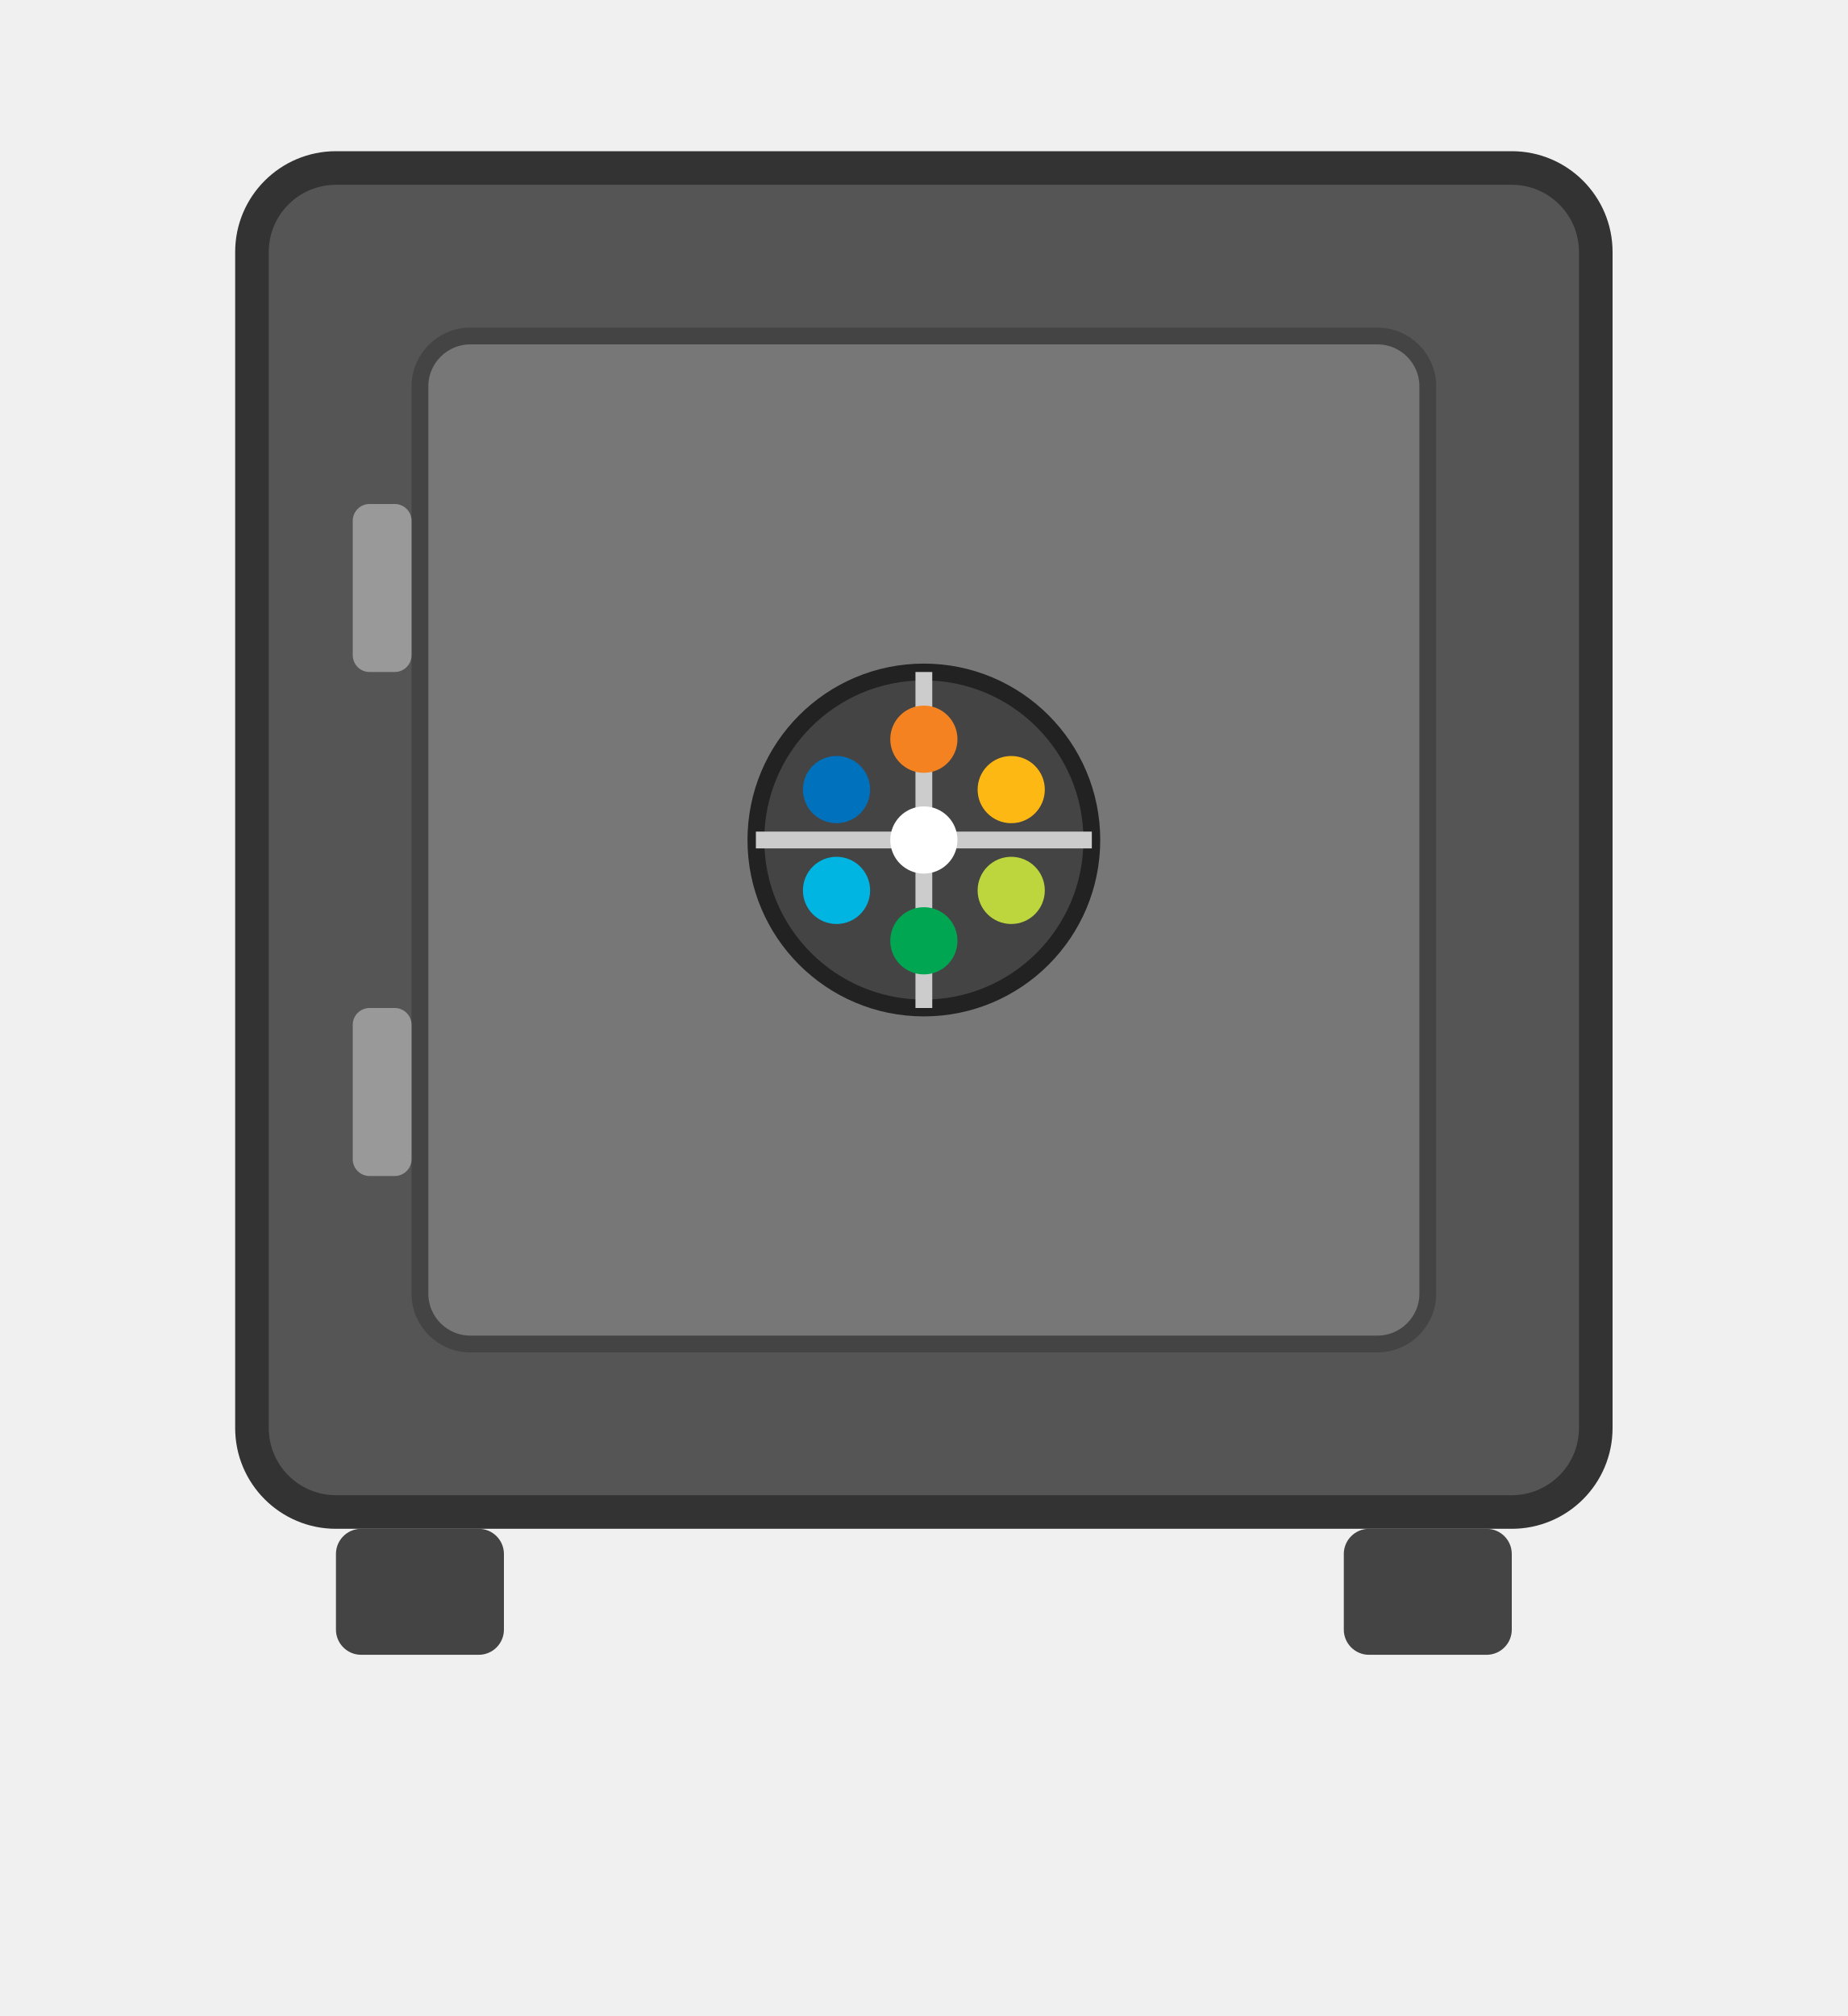
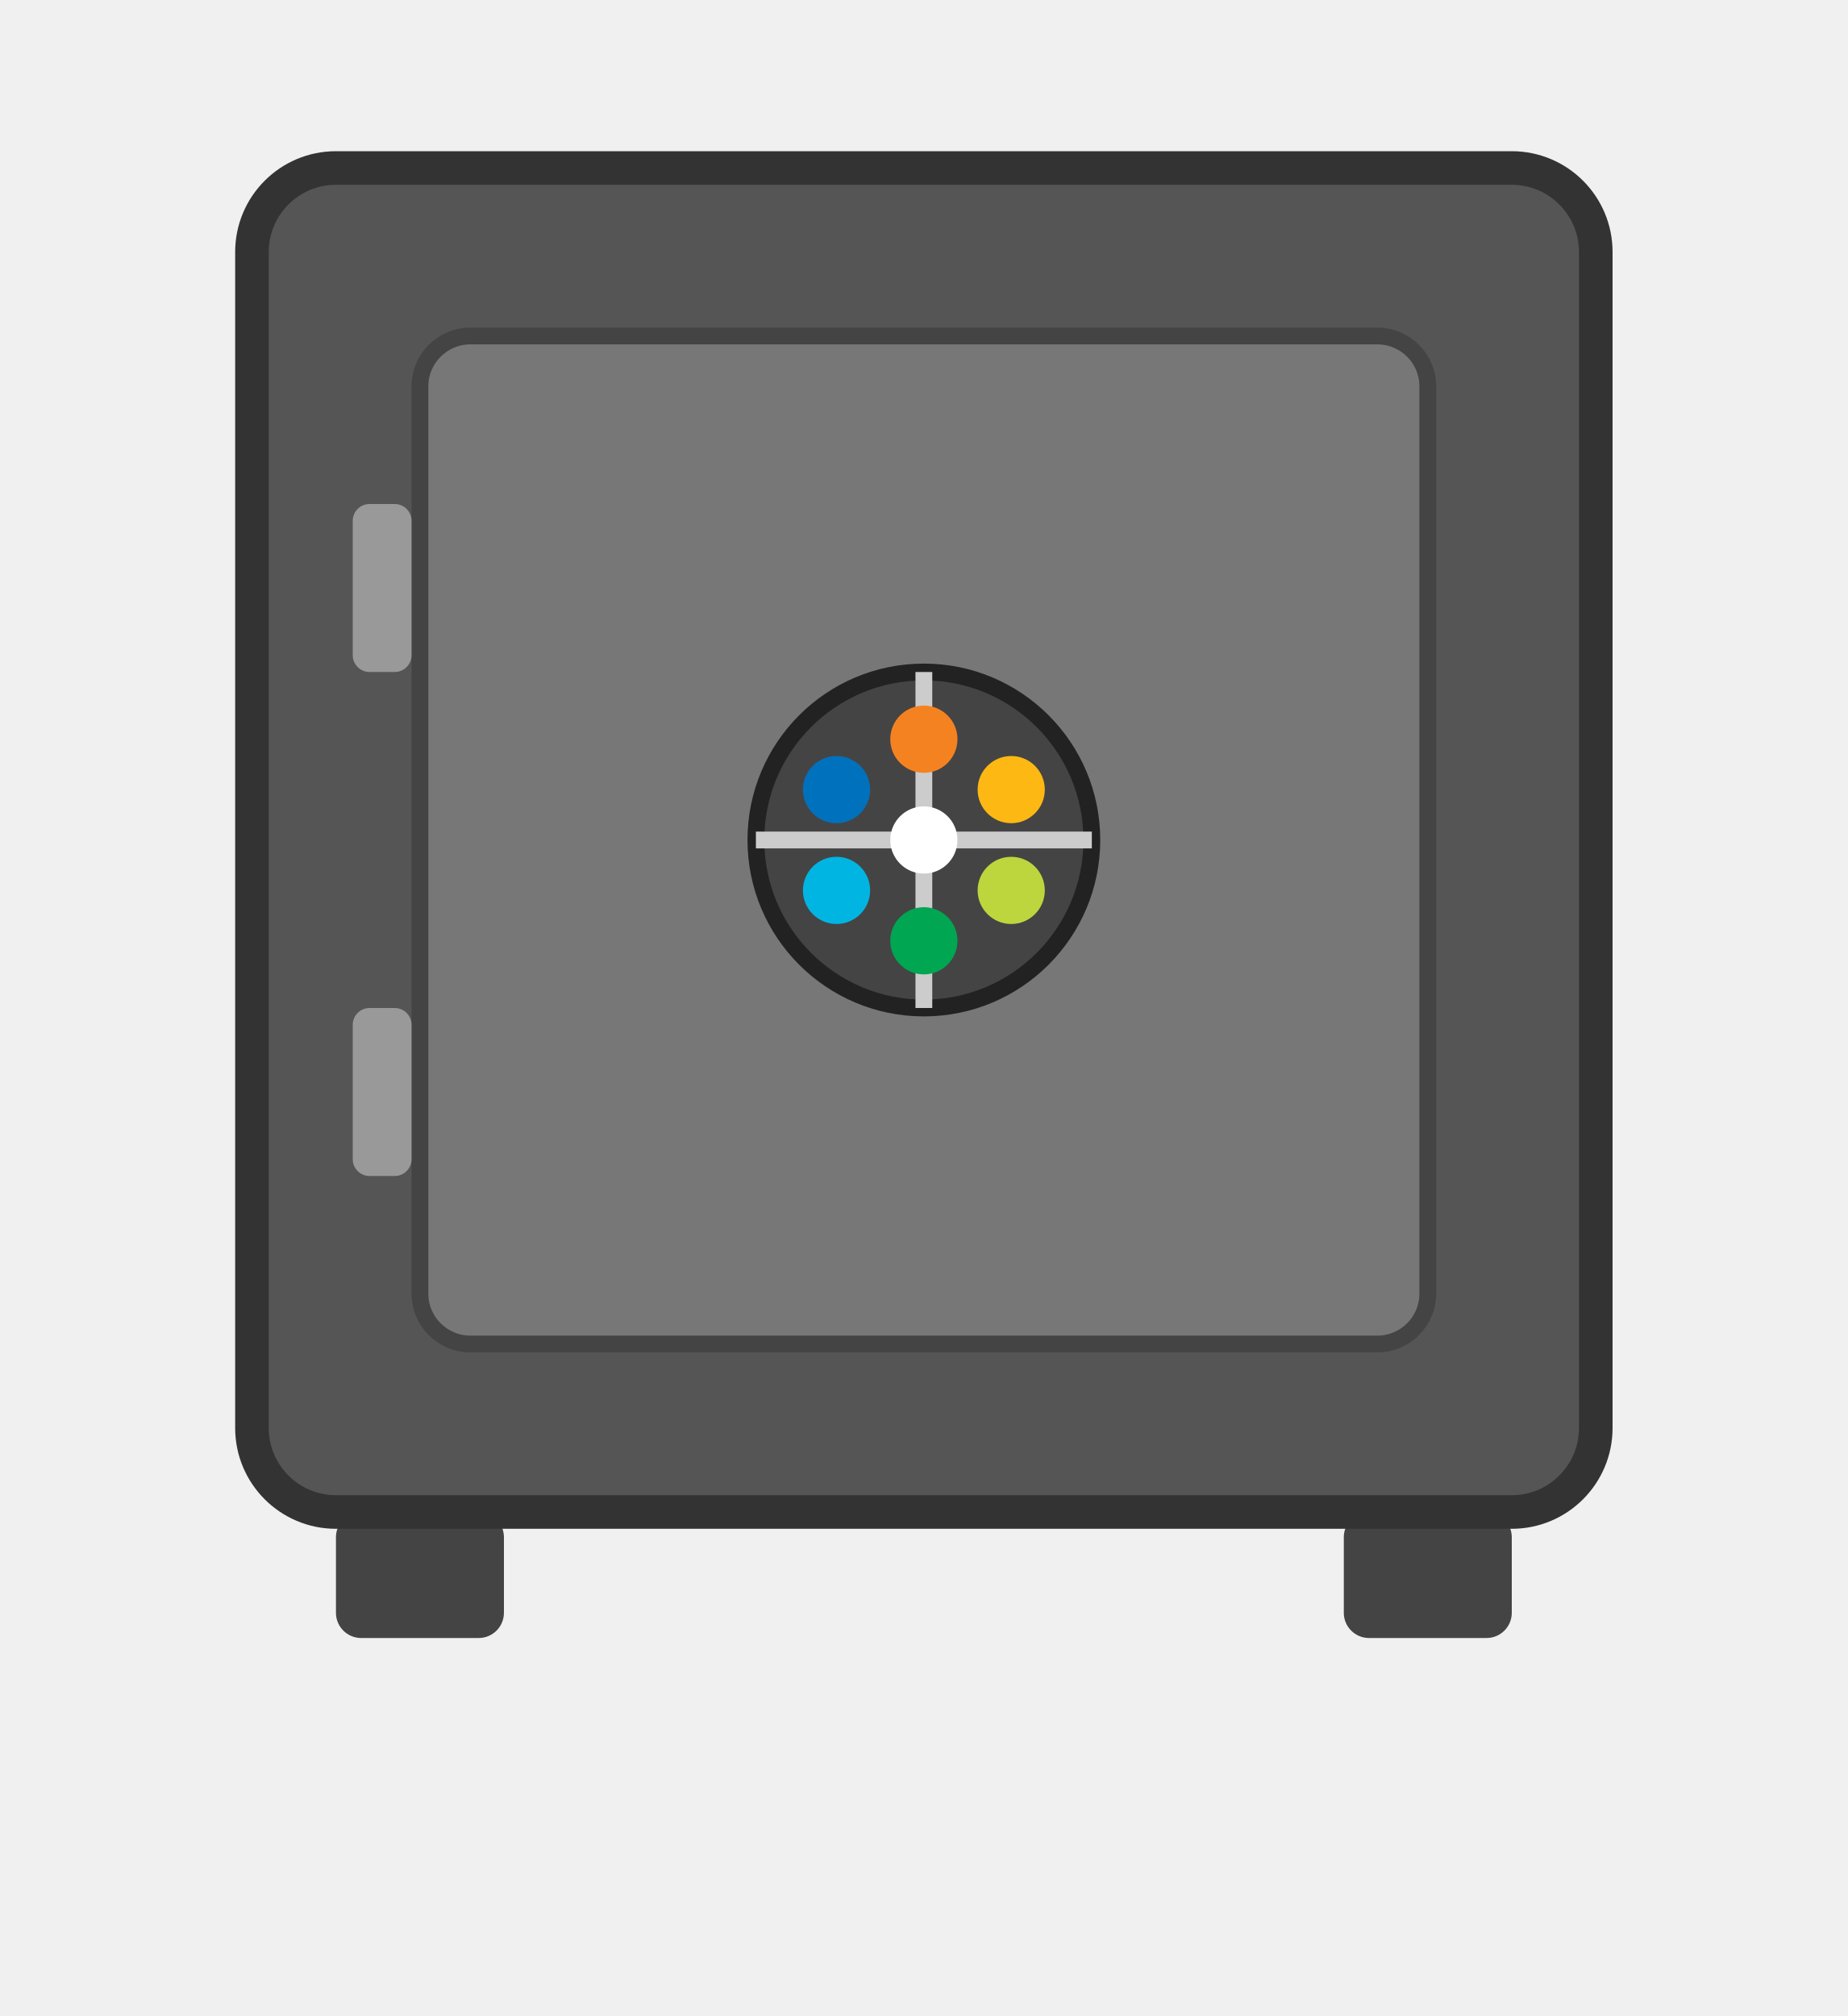
<svg xmlns="http://www.w3.org/2000/svg" width="220" height="240" viewBox="0 0 220 240">
+   <rect x="40" y="180" width="20" height="15" rx="3" fill="#444" />
+   <rect x="160" y="180" width="20" height="15" rx="3" fill="#444" />
  <rect x="30" y="20" width="160" height="160" rx="10" ry="10" fill="#555" stroke="#333" stroke-width="4" />
  <rect x="50" y="40" width="120" height="120" rx="6" ry="6" fill="#777" stroke="#444" stroke-width="2" />
  <circle cx="110" cy="100" r="20" fill="#444" stroke="#222" stroke-width="2" />
  <line x1="110" y1="80" x2="110" y2="120" stroke="#ccc" stroke-width="2" />
  <line x1="90" y1="100" x2="130" y2="100" stroke="#ccc" stroke-width="2" />
  <g transform="translate(110,100) scale(0.4)">
    <circle cx="0" cy="-30" r="10" fill="#f58220" />
    <circle cx="26" cy="-15" r="10" fill="#fdb813" />
    <circle cx="26" cy="15" r="10" fill="#bdd63d" />
    <circle cx="0" cy="30" r="10" fill="#00a651" />
    <circle cx="-26" cy="15" r="10" fill="#00b5e2" />
    <circle cx="-26" cy="-15" r="10" fill="#0071bc" />
    <circle cx="0" cy="0" r="10" fill="#ffffff" />
  </g>
  <rect x="42" y="60" width="7" height="20" rx="2" fill="#999" />
  <rect x="42" y="120" width="7" height="20" rx="2" fill="#999" />
-   <rect x="40" y="182" width="20" height="15" rx="3" fill="#444" />
-   <rect x="160" y="182" width="20" height="15" rx="3" fill="#444" />
</svg>
